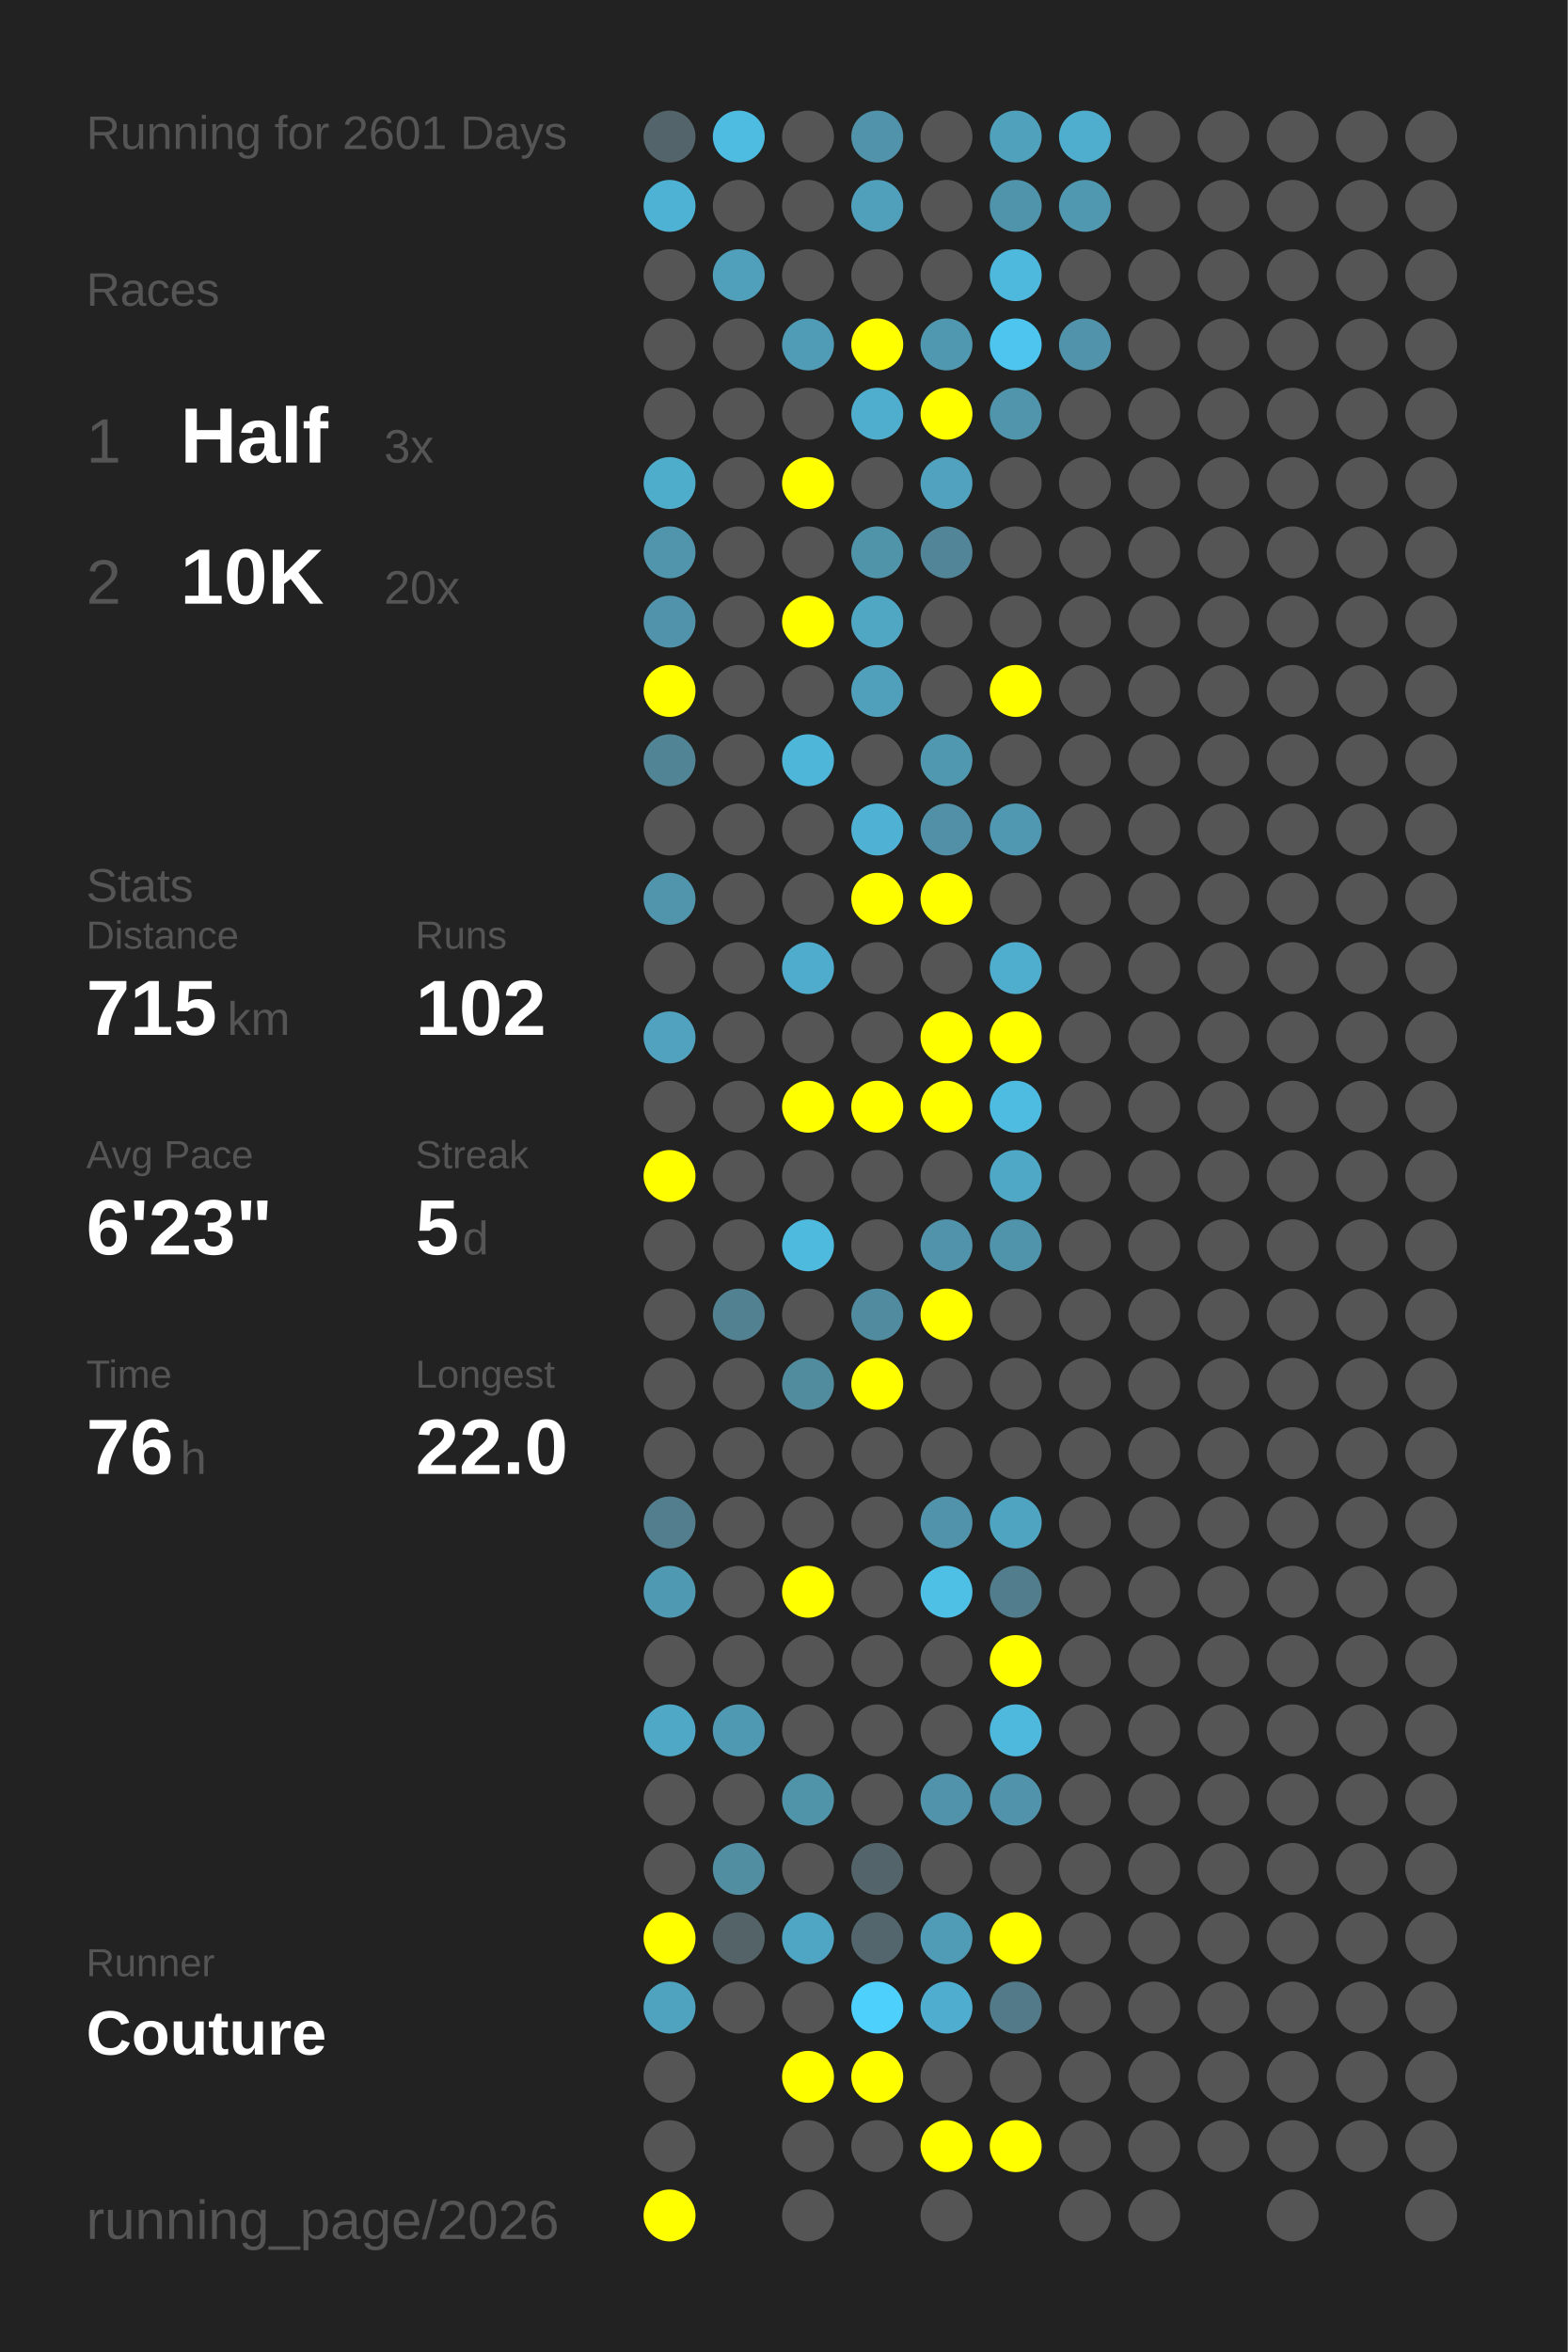
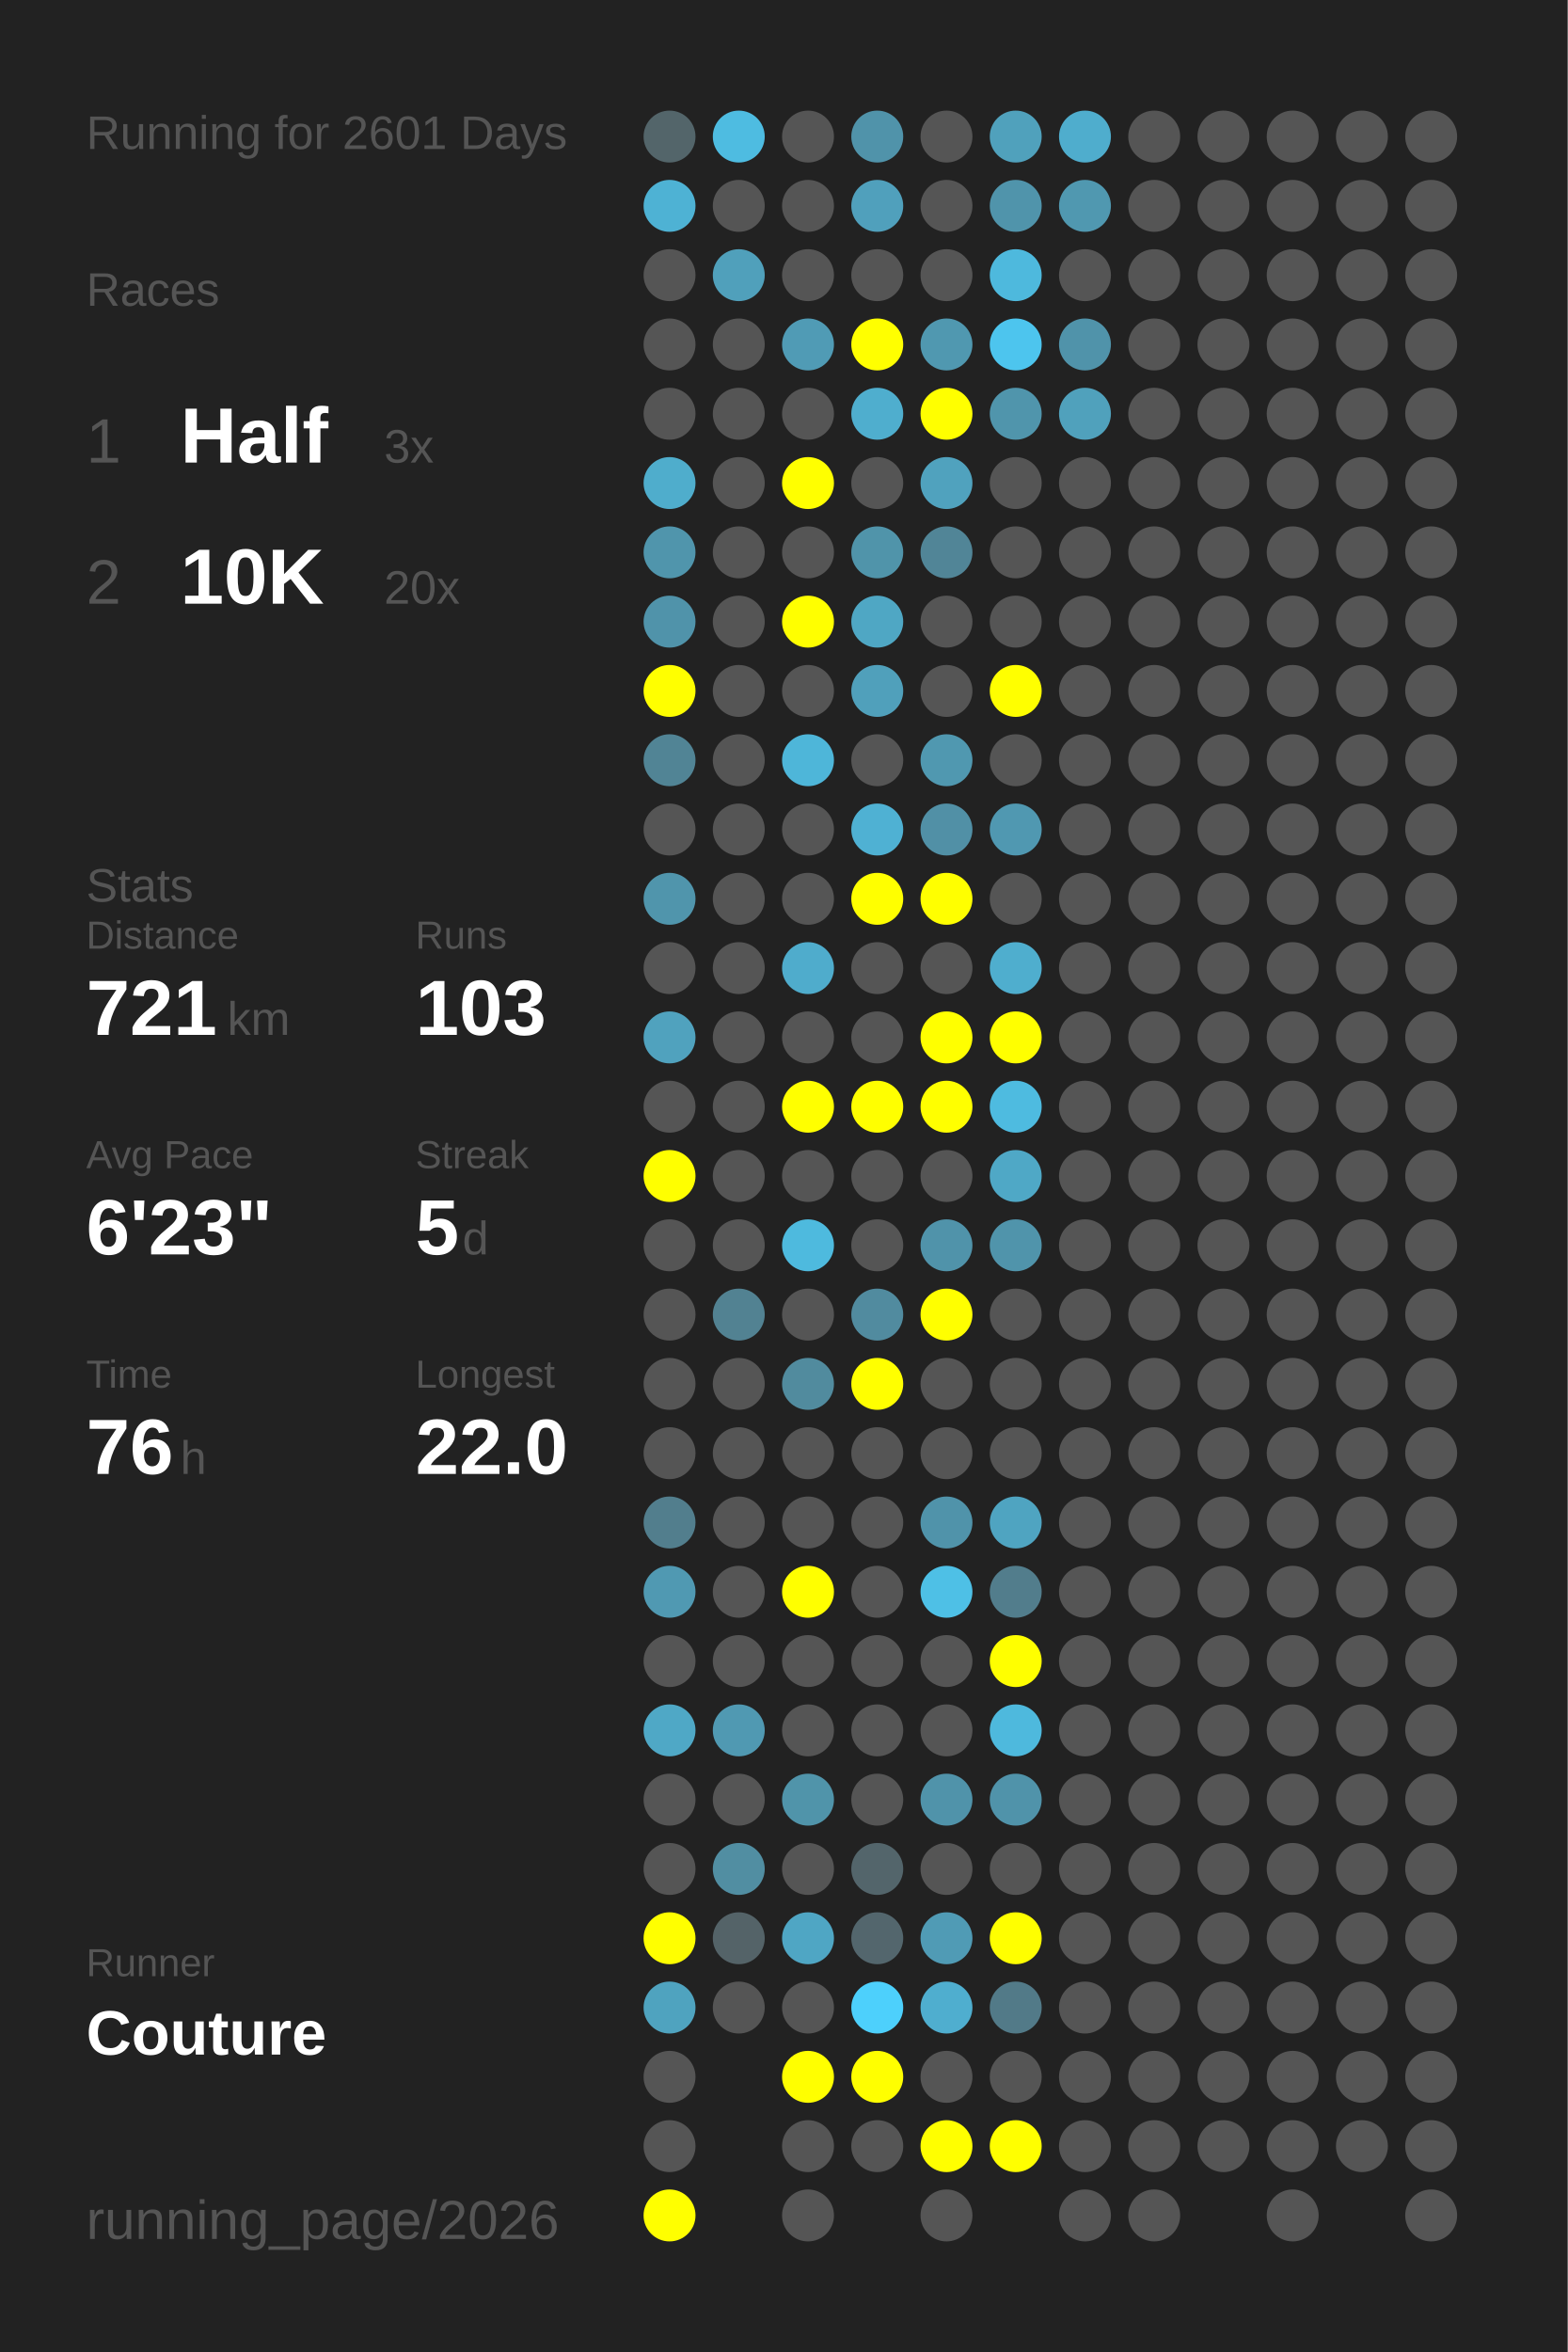
<svg xmlns="http://www.w3.org/2000/svg" baseProfile="full" height="300mm" version="1.1" viewBox="0,0,200,300" width="200mm">
  <defs />
  <rect fill="#222222" height="300" width="200" x="0" y="0" />
  <text fill="#555555" style="font-size:6px; font-family:Arial;" x="11" y="19">Running for 2601 Days</text>
  <text fill="#555555" style="font-size:6px; font-family:Arial;" x="11" y="39">Races</text>
  <text fill="#555555" style="font-size:8px; font-family:Arial;" x="11" y="59">1</text>
  <text fill="#FFFFFF" style="font-size:10px; font-family:Arial; font-weight:bold;" x="23" y="59">Half</text>
  <text fill="#555555" style="font-size:6px; font-family:Arial;" x="49" y="59">3x</text>
  <text fill="#555555" style="font-size:8px; font-family:Arial;" x="11" y="77">2</text>
  <text fill="#FFFFFF" style="font-size:10px; font-family:Arial; font-weight:bold;" x="23" y="77">10K</text>
  <text fill="#555555" style="font-size:6px; font-family:Arial;" x="49" y="77">20x</text>
  <text fill="#555555" style="font-size:6px; font-family:Arial;" x="11" y="115">Stats</text>
  <text fill="#555555" style="font-size:5px; font-family:Arial;" x="11" y="121">Distance</text>
-   <text fill="#FFFFFF" style="font-size:10px; font-family:Arial; font-weight:bold;" x="11" y="132">715</text>
+   <text fill="#FFFFFF" style="font-size:10px; font-family:Arial; font-weight:bold;" x="11" y="132">721</text>
  <text fill="#555555" style="font-size:6px; font-family:Arial;" x="29" y="132">km</text>
  <text fill="#555555" style="font-size:5px; font-family:Arial;" x="53" y="121">Runs</text>
-   <text fill="#FFFFFF" style="font-size:10px; font-family:Arial; font-weight:bold;" x="53" y="132">102</text>
+   <text fill="#FFFFFF" style="font-size:10px; font-family:Arial; font-weight:bold;" x="53" y="132">103</text>
  <text fill="#555555" style="font-size:5px; font-family:Arial;" x="11" y="149">Avg Pace</text>
  <text fill="#FFFFFF" style="font-size:10px; font-family:Arial; font-weight:bold;" x="11" y="160">6'23"</text>
  <text fill="#555555" style="font-size:5px; font-family:Arial;" x="53" y="149">Streak</text>
  <text fill="#FFFFFF" style="font-size:10px; font-family:Arial; font-weight:bold;" x="53" y="160">5</text>
  <text fill="#555555" style="font-size:6px; font-family:Arial;" x="59" y="160">d</text>
  <text fill="#555555" style="font-size:5px; font-family:Arial;" x="11" y="177">Time</text>
  <text fill="#FFFFFF" style="font-size:10px; font-family:Arial; font-weight:bold;" x="11" y="188">76</text>
  <text fill="#555555" style="font-size:6px; font-family:Arial;" x="23" y="188">h</text>
  <text fill="#555555" style="font-size:5px; font-family:Arial;" x="53" y="177">Longest</text>
  <text fill="#FFFFFF" style="font-size:10px; font-family:Arial; font-weight:bold;" x="53" y="188">22.0</text>
  <text fill="#555555" style="font-size:5px; font-family:Arial;" x="11" y="252.065">Runner</text>
  <text fill="#FFFFFF" style="font-size:8px; font-family:Arial; font-weight:bold;" x="11" y="262.065">Couture</text>
  <text fill="#555555" style="font-size:7px; font-family:Arial;" x="11" y="285.581">running_page/2026</text>
  <circle cx="85.417" cy="17.419" fill="#53656a" r="3.312" />
  <circle cx="85.417" cy="26.258" fill="#4eb2d4" r="3.312" />
  <circle cx="85.417" cy="35.097" fill="#555555" r="3.312" />
  <circle cx="85.417" cy="43.935" fill="#555555" r="3.312" />
  <circle cx="85.417" cy="52.774" fill="#555555" r="3.312" />
  <circle cx="85.417" cy="61.613" fill="#4fadcc" r="3.312" />
  <circle cx="85.417" cy="70.452" fill="#5095ac" r="3.312" />
  <circle cx="85.417" cy="79.29" fill="#5093aa" r="3.312" />
  <circle cx="85.417" cy="88.129" fill="#FFFF00" r="3.312" />
  <circle cx="85.417" cy="96.968" fill="#518495" r="3.312" />
  <circle cx="85.417" cy="105.806" fill="#555555" r="3.312" />
  <circle cx="85.417" cy="114.645" fill="#5095ac" r="3.312" />
  <circle cx="85.417" cy="123.484" fill="#555555" r="3.312" />
  <circle cx="85.417" cy="132.323" fill="#50a2be" r="3.312" />
  <circle cx="85.417" cy="141.161" fill="#555555" r="3.312" />
  <circle cx="85.417" cy="150" fill="#FFFF00" r="3.312" />
  <circle cx="85.417" cy="158.839" fill="#555555" r="3.312" />
  <circle cx="85.417" cy="167.677" fill="#555555" r="3.312" />
  <circle cx="85.417" cy="176.516" fill="#555555" r="3.312" />
  <circle cx="85.417" cy="185.355" fill="#555555" r="3.312" />
  <circle cx="85.417" cy="194.194" fill="#527e8d" r="3.312" />
  <circle cx="85.417" cy="203.032" fill="#5099b2" r="3.312" />
  <circle cx="85.417" cy="211.871" fill="#555555" r="3.312" />
  <circle cx="85.417" cy="220.71" fill="#4fa8c6" r="3.312" />
  <circle cx="85.417" cy="229.548" fill="#555555" r="3.312" />
  <circle cx="85.417" cy="238.387" fill="#555555" r="3.312" />
  <circle cx="85.417" cy="247.226" fill="#FFFF00" r="3.312" />
  <circle cx="85.417" cy="256.065" fill="#4fa3bf" r="3.312" />
  <circle cx="85.417" cy="264.903" fill="#555555" r="3.312" />
  <circle cx="85.417" cy="273.742" fill="#555555" r="3.312" />
  <circle cx="85.417" cy="282.581" fill="#FFFF00" r="3.312" />
  <circle cx="94.25" cy="17.419" fill="#4ebce1" r="3.312" />
  <circle cx="94.25" cy="26.258" fill="#555555" r="3.312" />
  <circle cx="94.25" cy="35.097" fill="#50a0bb" r="3.312" />
  <circle cx="94.25" cy="43.935" fill="#555555" r="3.312" />
  <circle cx="94.25" cy="52.774" fill="#555555" r="3.312" />
  <circle cx="94.25" cy="61.613" fill="#555555" r="3.312" />
  <circle cx="94.25" cy="70.452" fill="#555555" r="3.312" />
  <circle cx="94.25" cy="79.29" fill="#555555" r="3.312" />
  <circle cx="94.25" cy="88.129" fill="#555555" r="3.312" />
  <circle cx="94.25" cy="96.968" fill="#555555" r="3.312" />
  <circle cx="94.25" cy="105.806" fill="#555555" r="3.312" />
  <circle cx="94.25" cy="114.645" fill="#555555" r="3.312" />
  <circle cx="94.25" cy="123.484" fill="#555555" r="3.312" />
  <circle cx="94.25" cy="132.323" fill="#555555" r="3.312" />
  <circle cx="94.25" cy="141.161" fill="#555555" r="3.312" />
  <circle cx="94.25" cy="150" fill="#555555" r="3.312" />
  <circle cx="94.25" cy="158.839" fill="#555555" r="3.312" />
  <circle cx="94.25" cy="167.677" fill="#528292" r="3.312" />
  <circle cx="94.25" cy="176.516" fill="#555555" r="3.312" />
  <circle cx="94.25" cy="185.355" fill="#555555" r="3.312" />
  <circle cx="94.25" cy="194.194" fill="#555555" r="3.312" />
  <circle cx="94.25" cy="203.032" fill="#555555" r="3.312" />
  <circle cx="94.25" cy="211.871" fill="#555555" r="3.312" />
  <circle cx="94.25" cy="220.71" fill="#5099b2" r="3.312" />
  <circle cx="94.25" cy="229.548" fill="#555555" r="3.312" />
  <circle cx="94.25" cy="238.387" fill="#518ea2" r="3.312" />
  <circle cx="94.25" cy="247.226" fill="#546368" r="3.312" />
  <circle cx="94.25" cy="256.065" fill="#555555" r="3.312" />
  <circle cx="103.083" cy="17.419" fill="#555555" r="3.312" />
  <circle cx="103.083" cy="26.258" fill="#555555" r="3.312" />
  <circle cx="103.083" cy="35.097" fill="#555555" r="3.312" />
  <circle cx="103.083" cy="43.935" fill="#509bb5" r="3.312" />
  <circle cx="103.083" cy="52.774" fill="#555555" r="3.312" />
  <circle cx="103.083" cy="61.613" fill="#FFFF00" r="3.312" />
  <circle cx="103.083" cy="70.452" fill="#555555" r="3.312" />
  <circle cx="103.083" cy="79.29" fill="#FFFF00" r="3.312" />
  <circle cx="103.083" cy="88.129" fill="#555555" r="3.312" />
  <circle cx="103.083" cy="96.968" fill="#4eb6d9" r="3.312" />
  <circle cx="103.083" cy="105.806" fill="#555555" r="3.312" />
  <circle cx="103.083" cy="114.645" fill="#555555" r="3.312" />
  <circle cx="103.083" cy="123.484" fill="#4faccc" r="3.312" />
  <circle cx="103.083" cy="132.323" fill="#555555" r="3.312" />
  <circle cx="103.083" cy="141.161" fill="#FFFF00" r="3.312" />
  <circle cx="103.083" cy="150" fill="#555555" r="3.312" />
  <circle cx="103.083" cy="158.839" fill="#4ebade" r="3.312" />
  <circle cx="103.083" cy="167.677" fill="#555555" r="3.312" />
  <circle cx="103.083" cy="176.516" fill="#518b9e" r="3.312" />
  <circle cx="103.083" cy="185.355" fill="#555555" r="3.312" />
  <circle cx="103.083" cy="194.194" fill="#555555" r="3.312" />
  <circle cx="103.083" cy="203.032" fill="#FFFF00" r="3.312" />
  <circle cx="103.083" cy="211.871" fill="#555555" r="3.312" />
  <circle cx="103.083" cy="220.71" fill="#555555" r="3.312" />
  <circle cx="103.083" cy="229.548" fill="#5094aa" r="3.312" />
  <circle cx="103.083" cy="238.387" fill="#555555" r="3.312" />
  <circle cx="103.083" cy="247.226" fill="#4fa6c4" r="3.312" />
  <circle cx="103.083" cy="256.065" fill="#555555" r="3.312" />
  <circle cx="103.083" cy="264.903" fill="#FFFF00" r="3.312" />
  <circle cx="103.083" cy="273.742" fill="#555555" r="3.312" />
  <circle cx="103.083" cy="282.581" fill="#555555" r="3.312" />
  <circle cx="111.917" cy="17.419" fill="#5093aa" r="3.312" />
  <circle cx="111.917" cy="26.258" fill="#50a0bc" r="3.312" />
  <circle cx="111.917" cy="35.097" fill="#555555" r="3.312" />
  <circle cx="111.917" cy="43.935" fill="#FFFF00" r="3.312" />
  <circle cx="111.917" cy="52.774" fill="#4faece" r="3.312" />
  <circle cx="111.917" cy="61.613" fill="#555555" r="3.312" />
  <circle cx="111.917" cy="70.452" fill="#5094aa" r="3.312" />
  <circle cx="111.917" cy="79.29" fill="#4fa7c4" r="3.312" />
  <circle cx="111.917" cy="88.129" fill="#50a0bb" r="3.312" />
  <circle cx="111.917" cy="96.968" fill="#555555" r="3.312" />
  <circle cx="111.917" cy="105.806" fill="#4fb1d3" r="3.312" />
  <circle cx="111.917" cy="114.645" fill="#FFFF00" r="3.312" />
  <circle cx="111.917" cy="123.484" fill="#555555" r="3.312" />
  <circle cx="111.917" cy="132.323" fill="#555555" r="3.312" />
  <circle cx="111.917" cy="141.161" fill="#FFFF00" r="3.312" />
  <circle cx="111.917" cy="150" fill="#555555" r="3.312" />
  <circle cx="111.917" cy="158.839" fill="#555555" r="3.312" />
  <circle cx="111.917" cy="167.677" fill="#518b9f" r="3.312" />
  <circle cx="111.917" cy="176.516" fill="#FFFF00" r="3.312" />
  <circle cx="111.917" cy="185.355" fill="#555555" r="3.312" />
  <circle cx="111.917" cy="194.194" fill="#555555" r="3.312" />
  <circle cx="111.917" cy="203.032" fill="#555555" r="3.312" />
  <circle cx="111.917" cy="211.871" fill="#555555" r="3.312" />
  <circle cx="111.917" cy="220.71" fill="#555555" r="3.312" />
  <circle cx="111.917" cy="229.548" fill="#555555" r="3.312" />
  <circle cx="111.917" cy="238.387" fill="#53656b" r="3.312" />
  <circle cx="111.917" cy="247.226" fill="#53666d" r="3.312" />
  <circle cx="111.917" cy="256.065" fill="#4dd0fc" r="3.312" />
  <circle cx="111.917" cy="264.903" fill="#FFFF00" r="3.312" />
  <circle cx="111.917" cy="273.742" fill="#555555" r="3.312" />
  <circle cx="120.75" cy="17.419" fill="#555555" r="3.312" />
  <circle cx="120.75" cy="26.258" fill="#555555" r="3.312" />
  <circle cx="120.75" cy="35.097" fill="#555555" r="3.312" />
  <circle cx="120.75" cy="43.935" fill="#5098b0" r="3.312" />
  <circle cx="120.75" cy="52.774" fill="#FFFF00" r="3.312" />
  <circle cx="120.75" cy="61.613" fill="#50a2be" r="3.312" />
  <circle cx="120.75" cy="70.452" fill="#518597" r="3.312" />
  <circle cx="120.75" cy="79.29" fill="#555555" r="3.312" />
  <circle cx="120.75" cy="88.129" fill="#555555" r="3.312" />
  <circle cx="120.75" cy="96.968" fill="#5098b0" r="3.312" />
  <circle cx="120.75" cy="105.806" fill="#5190a6" r="3.312" />
  <circle cx="120.75" cy="114.645" fill="#FFFF00" r="3.312" />
  <circle cx="120.75" cy="123.484" fill="#555555" r="3.312" />
  <circle cx="120.75" cy="132.323" fill="#FFFF00" r="3.312" />
  <circle cx="120.75" cy="141.161" fill="#FFFF00" r="3.312" />
  <circle cx="120.75" cy="150" fill="#555555" r="3.312" />
  <circle cx="120.75" cy="158.839" fill="#5093aa" r="3.312" />
  <circle cx="120.75" cy="167.677" fill="#FFFF00" r="3.312" />
  <circle cx="120.75" cy="176.516" fill="#555555" r="3.312" />
  <circle cx="120.75" cy="185.355" fill="#555555" r="3.312" />
  <circle cx="120.75" cy="194.194" fill="#5093aa" r="3.312" />
  <circle cx="120.75" cy="203.032" fill="#4ec0e6" r="3.312" />
  <circle cx="120.75" cy="211.871" fill="#555555" r="3.312" />
  <circle cx="120.75" cy="220.71" fill="#555555" r="3.312" />
  <circle cx="120.75" cy="229.548" fill="#5093aa" r="3.312" />
  <circle cx="120.75" cy="238.387" fill="#555555" r="3.312" />
  <circle cx="120.75" cy="247.226" fill="#509bb5" r="3.312" />
  <circle cx="120.75" cy="256.065" fill="#4faecf" r="3.312" />
  <circle cx="120.75" cy="264.903" fill="#555555" r="3.312" />
  <circle cx="120.75" cy="273.742" fill="#FFFF00" r="3.312" />
  <circle cx="120.75" cy="282.581" fill="#555555" r="3.312" />
  <circle cx="129.583" cy="17.419" fill="#50a1bc" r="3.312" />
  <circle cx="129.583" cy="26.258" fill="#5094ab" r="3.312" />
  <circle cx="129.583" cy="35.097" fill="#4eb9dd" r="3.312" />
  <circle cx="129.583" cy="43.935" fill="#4dc5ee" r="3.312" />
  <circle cx="129.583" cy="52.774" fill="#5095ac" r="3.312" />
  <circle cx="129.583" cy="61.613" fill="#555555" r="3.312" />
  <circle cx="129.583" cy="70.452" fill="#555555" r="3.312" />
  <circle cx="129.583" cy="79.29" fill="#555555" r="3.312" />
  <circle cx="129.583" cy="88.129" fill="#FFFF00" r="3.312" />
  <circle cx="129.583" cy="96.968" fill="#555555" r="3.312" />
  <circle cx="129.583" cy="105.806" fill="#5098b1" r="3.312" />
  <circle cx="129.583" cy="114.645" fill="#555555" r="3.312" />
  <circle cx="129.583" cy="123.484" fill="#4faece" r="3.312" />
  <circle cx="129.583" cy="132.323" fill="#FFFF00" r="3.312" />
  <circle cx="129.583" cy="141.161" fill="#4ebbe0" r="3.312" />
  <circle cx="129.583" cy="150" fill="#4fa8c6" r="3.312" />
  <circle cx="129.583" cy="158.839" fill="#5094ab" r="3.312" />
  <circle cx="129.583" cy="167.677" fill="#555555" r="3.312" />
  <circle cx="129.583" cy="176.516" fill="#555555" r="3.312" />
  <circle cx="129.583" cy="185.355" fill="#555555" r="3.312" />
  <circle cx="129.583" cy="194.194" fill="#4fa4c1" r="3.312" />
  <circle cx="129.583" cy="203.032" fill="#527d8c" r="3.312" />
  <circle cx="129.583" cy="211.871" fill="#FFFF00" r="3.312" />
  <circle cx="129.583" cy="220.71" fill="#4eb9dd" r="3.312" />
  <circle cx="129.583" cy="229.548" fill="#5093aa" r="3.312" />
  <circle cx="129.583" cy="238.387" fill="#555555" r="3.312" />
  <circle cx="129.583" cy="247.226" fill="#FFFF00" r="3.312" />
  <circle cx="129.583" cy="256.065" fill="#527a88" r="3.312" />
  <circle cx="129.583" cy="264.903" fill="#555555" r="3.312" />
  <circle cx="129.583" cy="273.742" fill="#FFFF00" r="3.312" />
  <circle cx="138.417" cy="17.419" fill="#4fadcd" r="3.312" />
  <circle cx="138.417" cy="26.258" fill="#5098b0" r="3.312" />
  <circle cx="138.417" cy="35.097" fill="#555555" r="3.312" />
  <circle cx="138.417" cy="43.935" fill="#5093aa" r="3.312" />
-   <circle cx="138.417" cy="52.774" fill="#555555" r="3.312" />
+   <circle cx="138.417" cy="52.774" fill="#50a1bc" r="3.312" />
  <circle cx="138.417" cy="61.613" fill="#555555" r="3.312" />
  <circle cx="138.417" cy="70.452" fill="#555555" r="3.312" />
  <circle cx="138.417" cy="79.29" fill="#555555" r="3.312" />
  <circle cx="138.417" cy="88.129" fill="#555555" r="3.312" />
  <circle cx="138.417" cy="96.968" fill="#555555" r="3.312" />
  <circle cx="138.417" cy="105.806" fill="#555555" r="3.312" />
  <circle cx="138.417" cy="114.645" fill="#555555" r="3.312" />
  <circle cx="138.417" cy="123.484" fill="#555555" r="3.312" />
  <circle cx="138.417" cy="132.323" fill="#555555" r="3.312" />
  <circle cx="138.417" cy="141.161" fill="#555555" r="3.312" />
  <circle cx="138.417" cy="150" fill="#555555" r="3.312" />
  <circle cx="138.417" cy="158.839" fill="#555555" r="3.312" />
  <circle cx="138.417" cy="167.677" fill="#555555" r="3.312" />
  <circle cx="138.417" cy="176.516" fill="#555555" r="3.312" />
  <circle cx="138.417" cy="185.355" fill="#555555" r="3.312" />
  <circle cx="138.417" cy="194.194" fill="#555555" r="3.312" />
  <circle cx="138.417" cy="203.032" fill="#555555" r="3.312" />
  <circle cx="138.417" cy="211.871" fill="#555555" r="3.312" />
  <circle cx="138.417" cy="220.71" fill="#555555" r="3.312" />
  <circle cx="138.417" cy="229.548" fill="#555555" r="3.312" />
  <circle cx="138.417" cy="238.387" fill="#555555" r="3.312" />
  <circle cx="138.417" cy="247.226" fill="#555555" r="3.312" />
  <circle cx="138.417" cy="256.065" fill="#555555" r="3.312" />
  <circle cx="138.417" cy="264.903" fill="#555555" r="3.312" />
  <circle cx="138.417" cy="273.742" fill="#555555" r="3.312" />
  <circle cx="138.417" cy="282.581" fill="#555555" r="3.312" />
  <circle cx="147.25" cy="17.419" fill="#555555" r="3.312" />
  <circle cx="147.25" cy="26.258" fill="#555555" r="3.312" />
  <circle cx="147.25" cy="35.097" fill="#555555" r="3.312" />
  <circle cx="147.25" cy="43.935" fill="#555555" r="3.312" />
  <circle cx="147.25" cy="52.774" fill="#555555" r="3.312" />
  <circle cx="147.25" cy="61.613" fill="#555555" r="3.312" />
  <circle cx="147.25" cy="70.452" fill="#555555" r="3.312" />
  <circle cx="147.25" cy="79.29" fill="#555555" r="3.312" />
  <circle cx="147.25" cy="88.129" fill="#555555" r="3.312" />
  <circle cx="147.25" cy="96.968" fill="#555555" r="3.312" />
  <circle cx="147.25" cy="105.806" fill="#555555" r="3.312" />
  <circle cx="147.25" cy="114.645" fill="#555555" r="3.312" />
  <circle cx="147.25" cy="123.484" fill="#555555" r="3.312" />
  <circle cx="147.25" cy="132.323" fill="#555555" r="3.312" />
  <circle cx="147.25" cy="141.161" fill="#555555" r="3.312" />
  <circle cx="147.25" cy="150" fill="#555555" r="3.312" />
  <circle cx="147.25" cy="158.839" fill="#555555" r="3.312" />
  <circle cx="147.25" cy="167.677" fill="#555555" r="3.312" />
  <circle cx="147.25" cy="176.516" fill="#555555" r="3.312" />
  <circle cx="147.25" cy="185.355" fill="#555555" r="3.312" />
  <circle cx="147.25" cy="194.194" fill="#555555" r="3.312" />
  <circle cx="147.25" cy="203.032" fill="#555555" r="3.312" />
  <circle cx="147.25" cy="211.871" fill="#555555" r="3.312" />
  <circle cx="147.25" cy="220.71" fill="#555555" r="3.312" />
  <circle cx="147.25" cy="229.548" fill="#555555" r="3.312" />
  <circle cx="147.25" cy="238.387" fill="#555555" r="3.312" />
  <circle cx="147.25" cy="247.226" fill="#555555" r="3.312" />
  <circle cx="147.25" cy="256.065" fill="#555555" r="3.312" />
  <circle cx="147.25" cy="264.903" fill="#555555" r="3.312" />
  <circle cx="147.25" cy="273.742" fill="#555555" r="3.312" />
  <circle cx="147.25" cy="282.581" fill="#555555" r="3.312" />
  <circle cx="156.083" cy="17.419" fill="#555555" r="3.312" />
  <circle cx="156.083" cy="26.258" fill="#555555" r="3.312" />
  <circle cx="156.083" cy="35.097" fill="#555555" r="3.312" />
  <circle cx="156.083" cy="43.935" fill="#555555" r="3.312" />
  <circle cx="156.083" cy="52.774" fill="#555555" r="3.312" />
  <circle cx="156.083" cy="61.613" fill="#555555" r="3.312" />
  <circle cx="156.083" cy="70.452" fill="#555555" r="3.312" />
  <circle cx="156.083" cy="79.29" fill="#555555" r="3.312" />
  <circle cx="156.083" cy="88.129" fill="#555555" r="3.312" />
  <circle cx="156.083" cy="96.968" fill="#555555" r="3.312" />
  <circle cx="156.083" cy="105.806" fill="#555555" r="3.312" />
  <circle cx="156.083" cy="114.645" fill="#555555" r="3.312" />
  <circle cx="156.083" cy="123.484" fill="#555555" r="3.312" />
  <circle cx="156.083" cy="132.323" fill="#555555" r="3.312" />
  <circle cx="156.083" cy="141.161" fill="#555555" r="3.312" />
  <circle cx="156.083" cy="150" fill="#555555" r="3.312" />
  <circle cx="156.083" cy="158.839" fill="#555555" r="3.312" />
  <circle cx="156.083" cy="167.677" fill="#555555" r="3.312" />
  <circle cx="156.083" cy="176.516" fill="#555555" r="3.312" />
  <circle cx="156.083" cy="185.355" fill="#555555" r="3.312" />
  <circle cx="156.083" cy="194.194" fill="#555555" r="3.312" />
  <circle cx="156.083" cy="203.032" fill="#555555" r="3.312" />
  <circle cx="156.083" cy="211.871" fill="#555555" r="3.312" />
  <circle cx="156.083" cy="220.71" fill="#555555" r="3.312" />
  <circle cx="156.083" cy="229.548" fill="#555555" r="3.312" />
  <circle cx="156.083" cy="238.387" fill="#555555" r="3.312" />
  <circle cx="156.083" cy="247.226" fill="#555555" r="3.312" />
  <circle cx="156.083" cy="256.065" fill="#555555" r="3.312" />
  <circle cx="156.083" cy="264.903" fill="#555555" r="3.312" />
  <circle cx="156.083" cy="273.742" fill="#555555" r="3.312" />
  <circle cx="164.917" cy="17.419" fill="#555555" r="3.312" />
  <circle cx="164.917" cy="26.258" fill="#555555" r="3.312" />
  <circle cx="164.917" cy="35.097" fill="#555555" r="3.312" />
  <circle cx="164.917" cy="43.935" fill="#555555" r="3.312" />
  <circle cx="164.917" cy="52.774" fill="#555555" r="3.312" />
  <circle cx="164.917" cy="61.613" fill="#555555" r="3.312" />
  <circle cx="164.917" cy="70.452" fill="#555555" r="3.312" />
  <circle cx="164.917" cy="79.29" fill="#555555" r="3.312" />
  <circle cx="164.917" cy="88.129" fill="#555555" r="3.312" />
  <circle cx="164.917" cy="96.968" fill="#555555" r="3.312" />
  <circle cx="164.917" cy="105.806" fill="#555555" r="3.312" />
  <circle cx="164.917" cy="114.645" fill="#555555" r="3.312" />
  <circle cx="164.917" cy="123.484" fill="#555555" r="3.312" />
  <circle cx="164.917" cy="132.323" fill="#555555" r="3.312" />
  <circle cx="164.917" cy="141.161" fill="#555555" r="3.312" />
  <circle cx="164.917" cy="150" fill="#555555" r="3.312" />
  <circle cx="164.917" cy="158.839" fill="#555555" r="3.312" />
  <circle cx="164.917" cy="167.677" fill="#555555" r="3.312" />
  <circle cx="164.917" cy="176.516" fill="#555555" r="3.312" />
  <circle cx="164.917" cy="185.355" fill="#555555" r="3.312" />
  <circle cx="164.917" cy="194.194" fill="#555555" r="3.312" />
  <circle cx="164.917" cy="203.032" fill="#555555" r="3.312" />
  <circle cx="164.917" cy="211.871" fill="#555555" r="3.312" />
  <circle cx="164.917" cy="220.71" fill="#555555" r="3.312" />
  <circle cx="164.917" cy="229.548" fill="#555555" r="3.312" />
  <circle cx="164.917" cy="238.387" fill="#555555" r="3.312" />
  <circle cx="164.917" cy="247.226" fill="#555555" r="3.312" />
  <circle cx="164.917" cy="256.065" fill="#555555" r="3.312" />
  <circle cx="164.917" cy="264.903" fill="#555555" r="3.312" />
  <circle cx="164.917" cy="273.742" fill="#555555" r="3.312" />
  <circle cx="164.917" cy="282.581" fill="#555555" r="3.312" />
  <circle cx="173.75" cy="17.419" fill="#555555" r="3.312" />
  <circle cx="173.75" cy="26.258" fill="#555555" r="3.312" />
  <circle cx="173.75" cy="35.097" fill="#555555" r="3.312" />
  <circle cx="173.75" cy="43.935" fill="#555555" r="3.312" />
  <circle cx="173.75" cy="52.774" fill="#555555" r="3.312" />
  <circle cx="173.75" cy="61.613" fill="#555555" r="3.312" />
  <circle cx="173.75" cy="70.452" fill="#555555" r="3.312" />
  <circle cx="173.75" cy="79.29" fill="#555555" r="3.312" />
  <circle cx="173.75" cy="88.129" fill="#555555" r="3.312" />
  <circle cx="173.75" cy="96.968" fill="#555555" r="3.312" />
  <circle cx="173.75" cy="105.806" fill="#555555" r="3.312" />
  <circle cx="173.75" cy="114.645" fill="#555555" r="3.312" />
  <circle cx="173.75" cy="123.484" fill="#555555" r="3.312" />
  <circle cx="173.75" cy="132.323" fill="#555555" r="3.312" />
  <circle cx="173.75" cy="141.161" fill="#555555" r="3.312" />
  <circle cx="173.75" cy="150" fill="#555555" r="3.312" />
  <circle cx="173.75" cy="158.839" fill="#555555" r="3.312" />
  <circle cx="173.75" cy="167.677" fill="#555555" r="3.312" />
  <circle cx="173.75" cy="176.516" fill="#555555" r="3.312" />
  <circle cx="173.75" cy="185.355" fill="#555555" r="3.312" />
  <circle cx="173.75" cy="194.194" fill="#555555" r="3.312" />
  <circle cx="173.75" cy="203.032" fill="#555555" r="3.312" />
  <circle cx="173.75" cy="211.871" fill="#555555" r="3.312" />
  <circle cx="173.75" cy="220.71" fill="#555555" r="3.312" />
  <circle cx="173.75" cy="229.548" fill="#555555" r="3.312" />
  <circle cx="173.75" cy="238.387" fill="#555555" r="3.312" />
  <circle cx="173.75" cy="247.226" fill="#555555" r="3.312" />
  <circle cx="173.75" cy="256.065" fill="#555555" r="3.312" />
  <circle cx="173.75" cy="264.903" fill="#555555" r="3.312" />
  <circle cx="173.75" cy="273.742" fill="#555555" r="3.312" />
  <circle cx="182.583" cy="17.419" fill="#555555" r="3.312" />
  <circle cx="182.583" cy="26.258" fill="#555555" r="3.312" />
  <circle cx="182.583" cy="35.097" fill="#555555" r="3.312" />
  <circle cx="182.583" cy="43.935" fill="#555555" r="3.312" />
  <circle cx="182.583" cy="52.774" fill="#555555" r="3.312" />
  <circle cx="182.583" cy="61.613" fill="#555555" r="3.312" />
  <circle cx="182.583" cy="70.452" fill="#555555" r="3.312" />
  <circle cx="182.583" cy="79.29" fill="#555555" r="3.312" />
  <circle cx="182.583" cy="88.129" fill="#555555" r="3.312" />
  <circle cx="182.583" cy="96.968" fill="#555555" r="3.312" />
  <circle cx="182.583" cy="105.806" fill="#555555" r="3.312" />
  <circle cx="182.583" cy="114.645" fill="#555555" r="3.312" />
  <circle cx="182.583" cy="123.484" fill="#555555" r="3.312" />
  <circle cx="182.583" cy="132.323" fill="#555555" r="3.312" />
  <circle cx="182.583" cy="141.161" fill="#555555" r="3.312" />
  <circle cx="182.583" cy="150" fill="#555555" r="3.312" />
  <circle cx="182.583" cy="158.839" fill="#555555" r="3.312" />
  <circle cx="182.583" cy="167.677" fill="#555555" r="3.312" />
  <circle cx="182.583" cy="176.516" fill="#555555" r="3.312" />
  <circle cx="182.583" cy="185.355" fill="#555555" r="3.312" />
  <circle cx="182.583" cy="194.194" fill="#555555" r="3.312" />
  <circle cx="182.583" cy="203.032" fill="#555555" r="3.312" />
  <circle cx="182.583" cy="211.871" fill="#555555" r="3.312" />
  <circle cx="182.583" cy="220.71" fill="#555555" r="3.312" />
  <circle cx="182.583" cy="229.548" fill="#555555" r="3.312" />
  <circle cx="182.583" cy="238.387" fill="#555555" r="3.312" />
  <circle cx="182.583" cy="247.226" fill="#555555" r="3.312" />
  <circle cx="182.583" cy="256.065" fill="#555555" r="3.312" />
  <circle cx="182.583" cy="264.903" fill="#555555" r="3.312" />
  <circle cx="182.583" cy="273.742" fill="#555555" r="3.312" />
  <circle cx="182.583" cy="282.581" fill="#555555" r="3.312" />
</svg>
